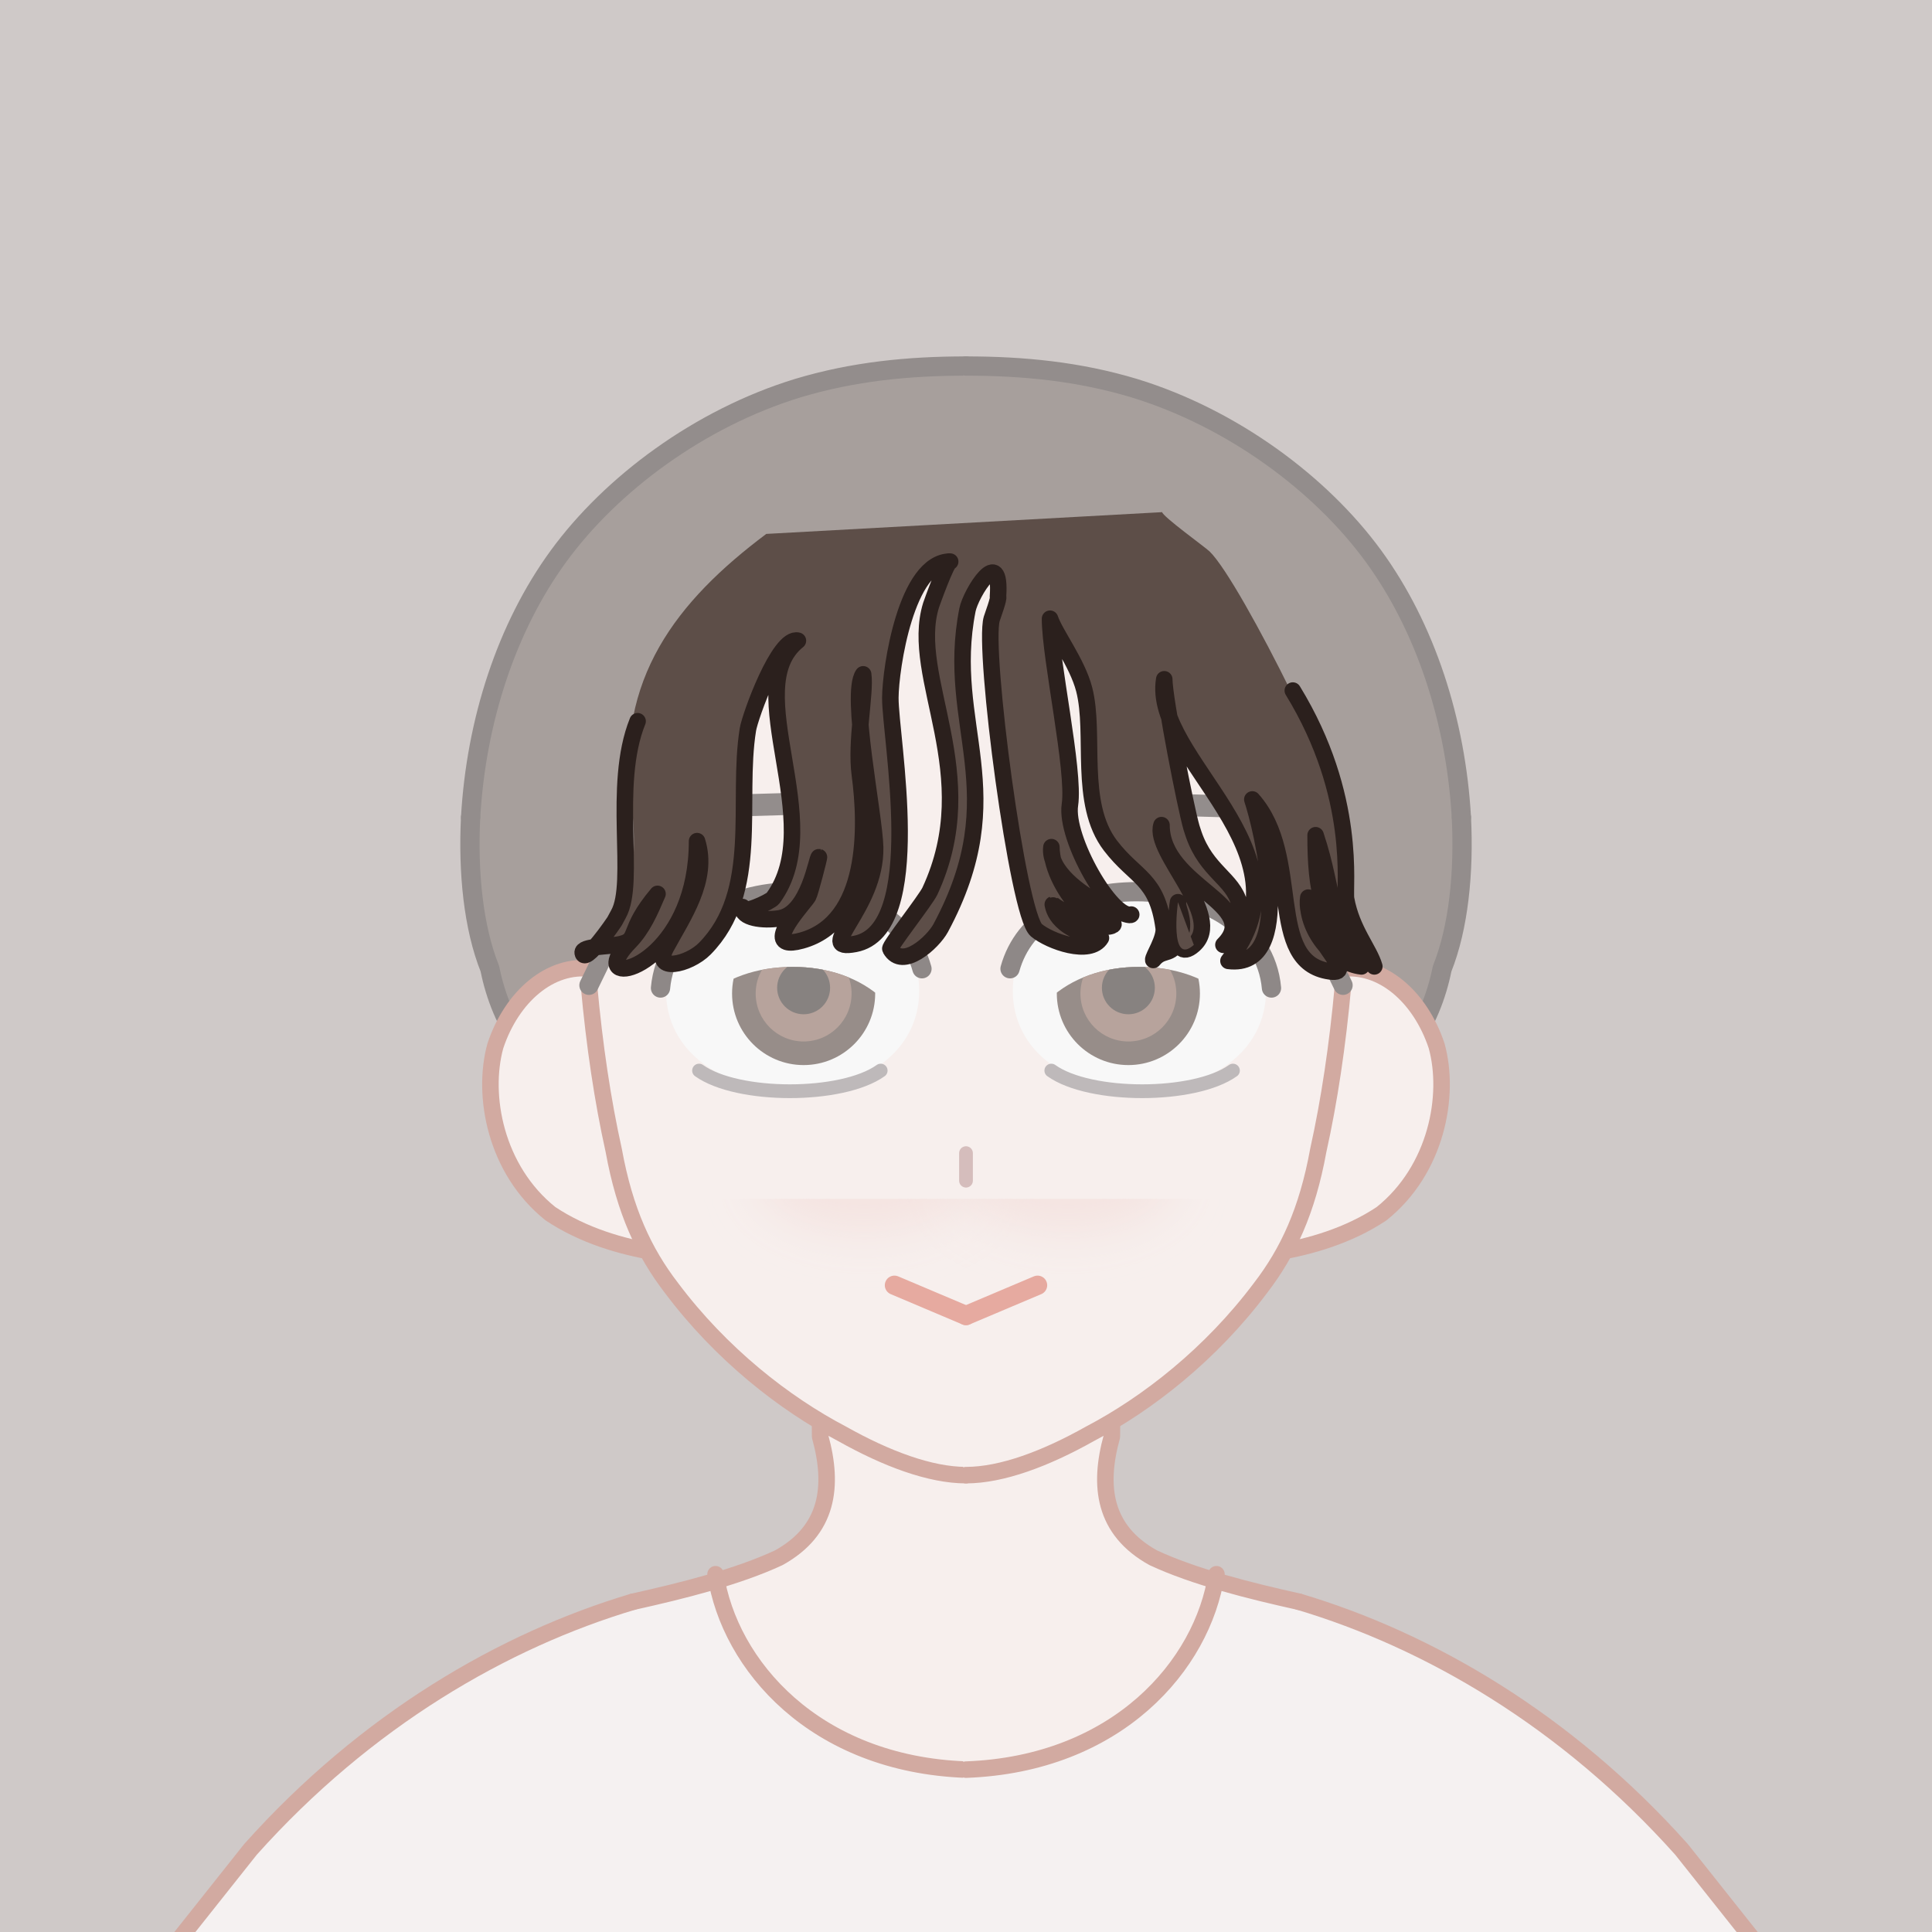
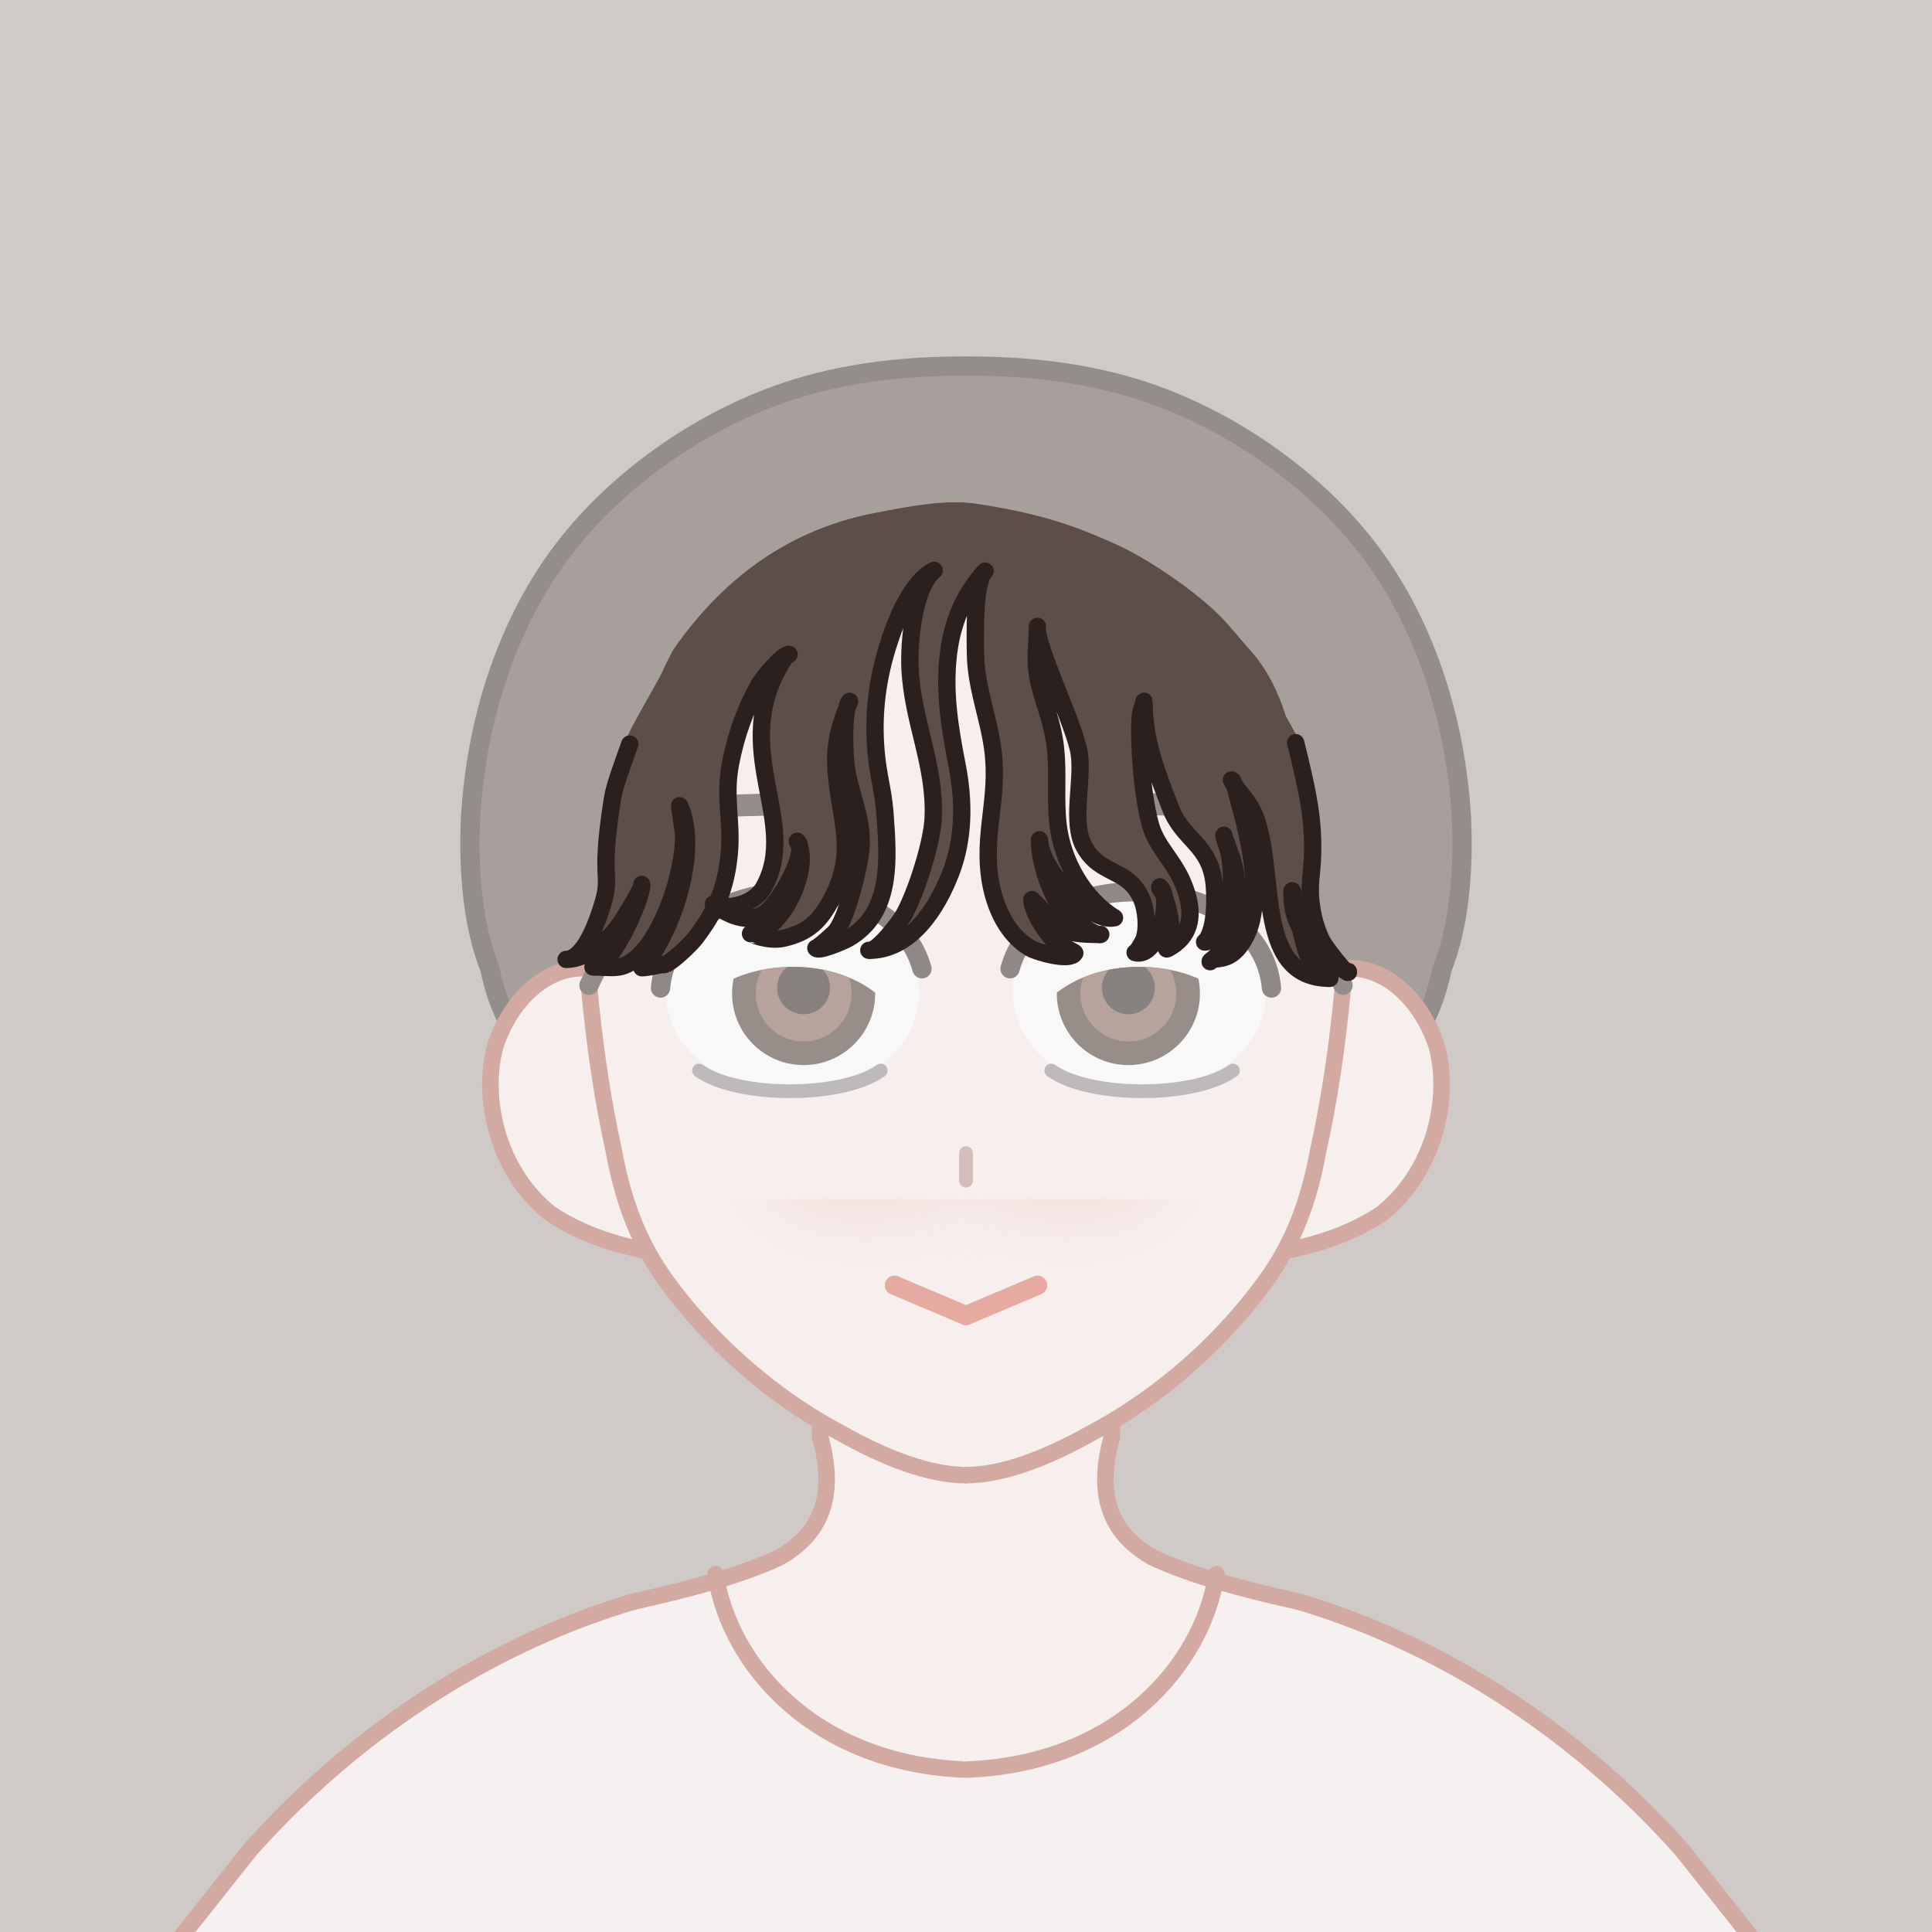
<svg xmlns="http://www.w3.org/2000/svg" width="702" height="702" viewBox="0 0 702 702">
  <defs>
-     <clipPath id="clip-path-1">
+     <clipPath id="clip-path-5">
      <path d="M242 435.6 L386 435.6 L386 536.4 L242 536.4 Z" />
    </clipPath>
    <filter id="filter-1" filterUnits="userSpaceOnUse" x="245" y="377" width="138" height="100" color-interpolation-filters="sRGB">
      <feGaussianBlur in="SourceGraphic" stdDeviation="9" color-interpolation-filters="linearRGB" />
    </filter>
-     <clipPath id="clip-path-2">
+     <clipPath id="clip-path-6">
      <path d="M460 435.6 L316 435.6 L316 536.4 L460 536.4 Z" />
    </clipPath>
    <filter id="filter-2" filterUnits="userSpaceOnUse" x="319" y="377" width="138" height="100" color-interpolation-filters="sRGB">
      <feGaussianBlur in="SourceGraphic" stdDeviation="9" color-interpolation-filters="linearRGB" />
    </filter>
-     <clipPath id="clip-path-3">
+     <clipPath id="clip-path-7">
      <path d="M242 396.67 C242 367.33 262 351.33 288 351.33 C314 351.33 334 367.33 334 396.67 C334 426 314 444.67 288 444.67 C262 444.67 242 426 242 396.67 Z" />
    </clipPath>
-     <clipPath id="clip-path-4">
+     <clipPath id="clip-path-8">
      <path d="M460 396.67 C460 367.33 440 351.33 414 351.33 C388 351.33 368 367.33 368 396.67 C368 426 388 444.67 414 444.67 C440 444.67 460 426 460 396.67 Z" />
    </clipPath>
  </defs>
  <g id="_ref">
    <g opacity="0.5">
      <rect x="0" y="0" width="702" height="702" fill="#ada19f" />
      <g data-layer="body">
        <g>
          <path d="M260 573 L230 582 C183 596 133 625 91 672 L60 712 L352 712 L352 643 C296 641 265 605 260 573 Z" fill="#f9f2f1" />
          <path d="M296 490 L298 522 C303 540 301 556 283 566 L260 573 C265 605 296 641 352 643 L352 490 Z" fill="#fdeeea" />
          <path d="M230 582 C183 596 133 625 91 672 L64 706" fill="none" stroke="#b46352" stroke-width="6" stroke-linecap="round" stroke-linejoin="round" />
          <path d="M296 500 C298 510 298 516 298 522 C303 540 301 556 283 566 C268 573 248 578 230 582" fill="none" stroke="#b46352" stroke-width="6" stroke-linecap="round" stroke-linejoin="round" />
          <path d="M260 572 C265 605 296 641 351 643" fill="none" stroke="#b46352" stroke-width="6" stroke-linecap="round" stroke-linejoin="round" />
        </g>
        <g>
          <path d="M442 573 L472 582 C519 596 569 625 611 672 L642 712 L350 712 L350 643 C406 641 437 605 442 573 Z" fill="#f9f2f1" />
          <path d="M406 490 L404 522 C399 540 401 556 419 566 L442 573 C437 605 406 641 350 643 L350 490 Z" fill="#fdeeea" />
          <path d="M472 582 C519 596 569 625 611 672 L638 706" fill="none" stroke="#b46352" stroke-width="6" stroke-linecap="round" stroke-linejoin="round" />
          <path d="M406 500 C404 510 404 516 404 522 C399 540 401 556 419 566 C434 573 454 578 472 582" fill="none" stroke="#b46352" stroke-width="6" stroke-linecap="round" stroke-linejoin="round" />
          <path d="M442 572 C437 605 406 641 351 643" fill="none" stroke="#b46352" stroke-width="6" stroke-linecap="round" stroke-linejoin="round" />
        </g>
      </g>
      <g data-layer="hairBase">
        <g>
          <path d="M352 133 L351 133 C330 133 310 135 290 141 C254 152 222 176 203 202 C184 228 173 262 171 297 C170 317 172 337 178 352 C180 362 184 372 190 380 L198 386 L352 386 Z" fill="#5d4e48" />
          <path d="M351 133 C330 133 310 135 290 141 C254 152 222 176 203 202 C184 228 173 262 171 297" fill="none" stroke="#352a27" stroke-width="7" stroke-linecap="round" stroke-linejoin="round" />
          <path d="M171 297 C170 317 172 337 178 352 C180 362 184 372 190 380" fill="none" stroke="#352a27" stroke-width="7" stroke-linecap="round" stroke-linejoin="round" />
        </g>
        <g>
          <path d="M350 133 L351 133 C372 133 392 135 412 141 C448 152 480 176 499 202 C518 228 529 262 531 297 C532 317 530 337 524 352 C522 362 518 372 512 380 L504 386 L350 386 Z" fill="#5d4e48" />
          <path d="M351 133 C372 133 392 135 412 141 C448 152 480 176 499 202 C518 228 529 262 531 297" fill="none" stroke="#352a27" stroke-width="7" stroke-linecap="round" stroke-linejoin="round" />
          <path d="M531 297 C532 317 530 337 524 352 C522 362 518 372 512 380" fill="none" stroke="#352a27" stroke-width="7" stroke-linecap="round" stroke-linejoin="round" />
        </g>
      </g>
      <g data-layer="ear">
        <g>
          <path d="M215 352 C200 350 186 362 180 380 C175 398 180 425 200 441 C212 449 226 453 238 455 L225 380 Z" fill="#fdeeea" />
          <path d="M215 352 C200 350 186 362 180 380 C175 398 180 425 200 441 C212 449 226 453 238 455" fill="none" stroke="#b46352" stroke-width="6" stroke-linecap="round" stroke-linejoin="round" />
        </g>
        <g>
          <path d="M487 352 C502 350 516 362 522 380 C527 398 522 425 502 441 C490 449 476 453 464 455 L477 380 Z" fill="#fdeeea" />
          <path d="M487 352 C502 350 516 362 522 380 C527 398 522 425 502 441 C490 449 476 453 464 455" fill="none" stroke="#b46352" stroke-width="6" stroke-linecap="round" stroke-linejoin="round" />
        </g>
      </g>
      <g data-layer="face">
        <g>
          <path d="M352 200 L351 200 C322 200 296 208 278 228 C262 246 250 272 240 298 C232 318 223 340 214 358 C216 380 219 400 223 418 C227 440 234 455 244 468 C262 492 285 510 306 521 C322 530 338 536 351 536 L352 536 Z" fill="#fdeeea" />
          <path d="M214 358 C216 380 219 400 223 418 C227 440 234 455 244 468 C262 492 285 510 306 521 C322 530 338 536 351 536" fill="none" stroke="#b46352" stroke-width="6" stroke-linecap="round" stroke-linejoin="round" />
        </g>
        <g>
          <path d="M350 200 L351 200 C380 200 406 208 424 228 C440 246 452 272 462 298 C470 318 479 340 488 358 C486 380 483 400 479 418 C475 440 468 455 458 468 C440 492 417 510 396 521 C380 530 364 536 351 536 L350 536 Z" fill="#fdeeea" />
          <path d="M488 358 C486 380 483 400 479 418 C475 440 468 455 458 468 C440 492 417 510 396 521 C380 530 364 536 351 536" fill="none" stroke="#b46352" stroke-width="6" stroke-linecap="round" stroke-linejoin="round" />
        </g>
      </g>
      <g data-layer="makeup">
-         <g clip-path="url(#clip-path-1)">
+         <g clip-path="url(#clip-path-5)">
          <g filter="url(#filter-1)">
            <ellipse cx="314" cy="427" rx="40" ry="21" fill="#f3bfb8" opacity="0.5" />
          </g>
        </g>
-         <g clip-path="url(#clip-path-2)">
+         <g clip-path="url(#clip-path-6)">
          <g filter="url(#filter-2)">
            <ellipse cx="388" cy="427" rx="40" ry="21" fill="#f3bfb8" opacity="0.5" />
          </g>
        </g>
      </g>
      <g data-layer="mouth">
        <line x1="325" y1="467" x2="351" y2="478" fill="none" stroke="#dc6450" stroke-width="7" stroke-linecap="round" stroke-linejoin="round" />
        <line x1="377" y1="467" x2="351" y2="478" fill="none" stroke="#dc6450" stroke-width="7" stroke-linecap="round" stroke-linejoin="round" />
        <line x1="351" y1="419" x2="351" y2="429" fill="none" stroke="#b98a88" stroke-width="5" stroke-linecap="round" />
      </g>
      <g data-layer="eye">
        <path d="M242 360 C242 338 262 326 288 326 C314 326 334 338 334 360 C334 382 314 396 288 396 C262 396 242 382 242 360 Z" fill="#ffffff" />
-         <g clip-path="url(#clip-path-3)">
+         <g clip-path="url(#clip-path-7)">
          <g>
            <circle cx="292" cy="361" r="26" fill="#3e2a22" />
            <circle cx="292" cy="361" r="17.42" fill="#7e5647" />
            <circle cx="292" cy="358.92" r="9.62" fill="#1e1410" />
          </g>
        </g>
        <g>
          <path d="M254 389 C268 399 306 399 320 389" fill="none" stroke="#8b8284" stroke-width="5" stroke-linecap="round" />
          <path d="M240 359 C242 337 264 324 289 324 C312 324 330 334 335 352" fill="none" stroke="#2b201d" stroke-width="7" stroke-linecap="round" stroke-linejoin="round" />
        </g>
        <g>
          <path d="M460 360 C460 338 440 326 414 326 C388 326 368 338 368 360 C368 382 388 396 414 396 C440 396 460 382 460 360 Z" fill="#ffffff" />
-           <g clip-path="url(#clip-path-4)">
+           <g clip-path="url(#clip-path-8)">
            <g>
              <circle cx="410" cy="361" r="26" fill="#3e2a22" />
              <circle cx="410" cy="361" r="17.42" fill="#7e5647" />
              <circle cx="410" cy="358.92" r="9.62" fill="#1e1410" />
            </g>
          </g>
          <g>
            <path d="M448 389 C434 399 396 399 382 389" fill="none" stroke="#8b8284" stroke-width="5" stroke-linecap="round" />
            <path d="M462 359 C460 337 438 324 413 324 C390 324 372 334 367 352" fill="none" stroke="#2b201d" stroke-width="7" stroke-linecap="round" stroke-linejoin="round" />
          </g>
        </g>
      </g>
      <g data-layer="hairLine">
        <path d="M351 200 C322 200 296 208 278 228 C262 246 250 272 240 298 C232 318 223 340 214 358" fill="none" stroke="#352a27" stroke-width="7" stroke-linecap="round" stroke-linejoin="round" />
        <path d="M351 200 C380 200 406 208 424 228 C440 246 452 272 462 298 C470 318 479 340 488 358" fill="none" stroke="#352a27" stroke-width="7" stroke-linecap="round" stroke-linejoin="round" />
      </g>
      <g data-layer="brow">
        <polyline points="243,297 256,293 291,292" fill="none" stroke="#352a27" stroke-width="8" stroke-linecap="round" stroke-linejoin="round" />
        <polyline points="459,297 446,293 411,292" fill="none" stroke="#352a27" stroke-width="8" stroke-linecap="round" stroke-linejoin="round" />
      </g>
    </g>
  </g>
  <g id="full">
-     <path d="M278.429 194 C245.788 218.471 223.692 246.751 229.341 291.064 C230.982 303.934 231.292 320.613 224.703 332.169 C224.436 332.637 223.967 333.536 223.354 334.67 C223.116 335.109 212.479 350.747 211.727 346.228 C211.306 343.697 221.364 344.07 225.598 343.032 C232.398 341.365 227.44 338.39 238.91 324.79 C236.217 331.075 233.575 337.306 228.705 342.307 C225.564 345.533 224.191 347.984 224.079 349.597 C223.53 357.508 253.28 345.288 253.28 305.63 C257.694 319.747 247.999 333.151 241.952 344.407 C237.075 353.486 250.23 350.64 256.099 344.685 C276.474 324.01 267.537 291.197 271.754 265.071 C272.525 260.289 283.037 231.073 289.925 232.8 C268.224 250.147 301.141 298.913 280.866 326.392 C279.987 327.584 268.822 332.862 269.807 329.58 C269.199 333.631 277.272 334.624 283.2 333.688 C293.936 331.994 296.809 311.259 297.571 311.451 C297.716 311.488 294.389 324.404 293.693 325.662 C292.506 327.807 280.467 340.394 285.835 342.233 C286.885 342.593 288.629 342.498 291.294 341.761 C315.763 334.992 314.964 300.331 312.43 281.446 C310.799 269.293 314.616 251.866 313.637 245.02 C308.62 252.099 317.753 296.199 317.985 307.875 C318.427 330.141 295.36 345.907 310.718 342.98 C336.843 338.002 323.42 268.063 323.506 253.519 C323.568 242.886 329.269 204.06 345.252 204.06 L344.533 204.06 L345.252 204.06 C344.088 203.599 338.442 219.459 338.297 219.929 C330.162 246.228 357.71 281.143 337.876 323.803 C336.377 327.029 323.047 343.937 323.513 344.777 C327.865 352.624 339.046 342.339 341.782 337.252 C368.36 287.832 343.161 263.91 351.535 221.582 C352.724 215.575 363.972 197.331 362.62 216.785 C363.141 217.22 360.639 223.888 360.349 224.867 C357.088 235.86 369.797 332.272 376.565 337.987 C381.34 342.019 396.096 347.378 400.034 340.814 C382.701 337.648 382.69 328.585 382.534 328.648 C388.034 332.648 399.368 337.981 403.816 336.432 C407.673 335.088 396.035 333.353 393.071 330.544 C387.52 325.282 382.034 315.631 382.034 307.814 C380.951 316.484 392.913 324.881 399.161 327.995 C400.684 328.754 410.236 333.312 411.034 332.314 C404.003 334.072 386.894 304.754 388.763 292.389 C390.612 280.155 381.534 239.147 381.534 224.814 C383.392 230.388 391.435 240.792 393.942 250.484 C398.144 266.722 391.7 291.859 403.503 307.27 C412.633 319.188 420.342 318.954 422.819 337.103 C423.353 341.017 418.813 347.706 419.034 348.814 C422.857 344.036 425.993 348.414 428.884 339.745 C430.743 334.175 427.559 329.715 428.034 327.814 C427.955 328.053 424.817 351.311 433.782 343.338 C445.413 332.995 418.777 309.588 422.034 299.814 C422.034 322.202 459.169 328.679 444.534 343.314 C446.998 343.93 449.887 338.193 450.307 336.47 C451.049 333.424 450.983 330.758 450.335 328.33 C447.901 319.219 438.41 316.691 433.731 303.167 C433.301 301.925 433.018 301.017 432.932 300.722 C430.786 293.347 423.034 253.714 423.034 246.814 C418.196 275.841 478.301 309.231 446.368 349.148 C471.345 352.27 458.255 300.142 455.034 290.481 C473.557 311.318 459.608 349.653 483.203 352.955 C494.411 354.524 473.438 339.654 475.368 326.148 C474.334 337.521 484.217 349.983 494.701 351.148 C480.212 336.659 478.034 323.19 478.034 303.481 C485.607 326.199 480.724 332.504 499.368 351.148 C497.597 344.952 491.17 338.011 489.113 326.652 C488.329 322.325 488.554 317.757 488.747 312.917 C489.658 289.984 479.196 271.889 469.276 251.689 C458.2 229.135 445.286 205.958 439.521 200.382 C437.796 198.714 422.368 187.654 422.201 185.974 L422.134 186.1" fill="#5d4e48" />
-     <path d="M231.674 262.064 C222.201 285.481 231.292 320.613 224.703 332.169 C224.436 332.637 223.967 333.536 223.354 334.67 C223.116 335.109 212.479 350.747 211.727 346.228 C211.306 343.697 221.364 344.07 225.598 343.032 C232.398 341.365 227.44 338.39 238.91 324.79 C236.217 331.075 233.575 337.306 228.705 342.307 C225.564 345.533 224.191 347.984 224.079 349.597 C223.53 357.508 253.28 345.288 253.28 305.63 C257.694 319.747 247.999 333.151 241.952 344.407 C237.075 353.486 250.23 350.64 256.099 344.685 C276.474 324.01 267.537 291.197 271.754 265.071 C272.525 260.289 283.037 231.073 289.925 232.8 C268.224 250.147 301.141 298.913 280.866 326.392 C279.987 327.584 268.822 332.862 269.807 329.58 C269.199 333.631 277.272 334.624 283.2 333.688 C293.936 331.994 296.809 311.259 297.571 311.451 C297.716 311.488 294.389 324.404 293.693 325.662 C292.506 327.807 280.467 340.394 285.835 342.233 C286.885 342.593 288.629 342.498 291.294 341.761 C315.763 334.992 314.964 300.331 312.43 281.446 C310.799 269.293 314.616 251.866 313.637 245.02 C308.62 252.099 317.753 296.199 317.985 307.875 C318.427 330.141 295.36 345.907 310.718 342.98 C336.843 338.002 323.42 268.063 323.506 253.519 C323.568 242.886 329.269 204.06 345.252 204.06 L344.533 204.06 L345.252 204.06 C344.088 203.599 338.442 219.459 338.297 219.929 C330.162 246.228 357.71 281.143 337.876 323.803 C336.377 327.029 323.047 343.937 323.513 344.777 C327.865 352.624 339.046 342.339 341.782 337.252 C368.36 287.832 343.161 263.91 351.535 221.582 C352.724 215.575 363.972 197.331 362.62 216.785 C363.141 217.22 360.639 223.888 360.349 224.867 C357.088 235.86 369.797 332.272 376.565 337.987 C381.34 342.019 396.096 347.378 400.034 340.814 C382.701 337.648 382.69 328.585 382.534 328.648 C388.034 332.648 399.368 337.981 403.816 336.432 C407.673 335.088 396.035 333.353 393.071 330.544 C387.52 325.282 382.034 315.631 382.034 307.814 C380.951 316.484 392.913 324.881 399.161 327.995 C400.684 328.754 410.236 333.312 411.034 332.314 C404.003 334.072 386.894 304.754 388.763 292.389 C390.612 280.155 381.534 239.147 381.534 224.814 C383.392 230.388 391.435 240.792 393.942 250.484 C398.144 266.722 391.7 291.859 403.503 307.27 C412.633 319.188 420.342 318.954 422.819 337.103 C423.353 341.017 418.813 347.706 419.034 348.814 C422.857 344.036 425.993 348.414 428.884 339.745 C430.743 334.175 427.559 329.715 428.034 327.814 C427.955 328.053 424.817 351.311 433.782 343.338 C445.413 332.995 418.777 309.588 422.034 299.814 C422.034 322.202 459.169 328.679 444.534 343.314 C446.998 343.93 449.887 338.193 450.307 336.47 C451.049 333.424 450.983 330.758 450.335 328.33 C447.901 319.219 438.41 316.691 433.731 303.167 C433.301 301.925 433.018 301.017 432.932 300.722 C430.786 293.347 423.034 253.714 423.034 246.814 C418.196 275.841 478.301 309.231 446.368 349.148 C471.345 352.27 458.255 300.142 455.034 290.481 C473.557 311.318 459.608 349.653 483.203 352.955 C494.411 354.524 473.438 339.654 475.368 326.148 C474.334 337.521 484.217 349.983 494.701 351.148 C480.212 336.659 478.034 323.19 478.034 303.481 C485.607 326.199 480.724 332.504 499.368 351.148 C497.597 344.952 491.17 338.011 489.113 326.652 C488.329 322.325 493.368 289.481 469.747 250.917" fill="none" stroke="#2b201d" stroke-width="6" stroke-linecap="round" stroke-linejoin="round" />
-     <path d="M428.034 327.814 C427.955 328.053 424.817 351.311 433.782 343.338" fill="#5d4e48" />
+     <path d="M471.448 268.016 C475.609 271.678 476.551 302.887 475.673 308.879 C474.797 314.864 475.29 322.105 476.252 328.059 C476.313 328.436 477.325 334.659 477.698 334.576 L477.448 334.576 C477.788 334.502 478.45 336.87 478.589 337.189 C480.531 341.665 484.075 348.535 487.791 351.323 C488.065 351.528 490.003 352.978 489.948 353.279 L489.948 353.004 L489.948 353.279 L489.948 353.004 L489.948 353.279 L489.948 353.004 L489.948 353.279 C490.046 352.741 486.773 351.96 486.38 351.801 C477.362 348.137 474.018 339.525 471.594 330.021 C471.181 328.401 470.759 323.187 470.198 322.2 L470.448 322.2 L470.198 322.2 C470.215 322.214 471.624 334.327 471.873 335.31 C472.531 337.907 479.395 356.526 483.198 355.48 C454.523 355.48 464.671 313.565 455.013 294.349 C452.799 289.945 448.962 286.749 447.448 283.418 C448.346 283.221 449.858 290.089 450.025 290.674 C453.837 304.001 459.379 327.386 452.592 340.35 C447.033 350.969 441.473 346.988 439.698 349.429 C439.656 349.195 440.852 348.392 441.053 348.21 C450.13 340.009 451.452 323.112 447.47 311.411 C447.214 310.659 444.63 303.646 444.698 303.497 C444.698 304.233 446.219 308.305 446.518 309.578 C447.834 315.176 447.707 324.375 446.516 329.974 C445.905 332.844 439.919 342.889 437.698 342.278 C441.773 338.692 441.735 326.048 441.112 320.714 C439.485 306.781 429.747 305.172 425.327 293.627 C420.297 280.487 415.698 269.454 415.698 254.814 C415.7 254.822 414.533 258.752 414.442 259.337 C413.216 267.143 415.453 307.237 423.705 309.09 C429.106 318.253 438.374 334.196 426.978 343.006 C426.544 343.342 424.081 345.05 423.881 344.778 C423.262 343.934 424.75 342.807 424.954 341.745 C426.142 335.571 424.598 330.482 422.771 324.792 C422.471 323.858 421.046 323.086 421.448 322.2 C426.159 326.345 420.896 348.452 412.448 346.128 C413.045 346.26 415.233 342.302 415.513 341.64 C417.209 337.643 416.506 330.557 414.816 326.655 C409.847 315.182 399.843 318.389 393.915 307.577 C389.108 298.807 393.61 283.745 392.161 273.889 C390.625 263.444 376.058 234.446 376.948 227.585 C376.948 235.236 375.594 240.22 377.663 248.611 C379.701 256.877 382.44 262.443 383.479 271.557 C384.564 281.076 383.378 289.488 384.394 299.14 C385.852 312.997 394.005 326.788 404.948 333.476 C395.276 335.605 377.698 314.702 377.698 305.147 C377.698 313.649 382.099 327.095 388.065 332.677 C389.417 333.942 398.228 340.474 399.948 339.527 C384.057 339.527 385.901 337.586 374.948 326.875 C374.948 331.227 380.43 339.547 383.506 342.177 C385.118 343.555 390.691 345.989 390.537 346.291 C388.923 349.454 376.813 345.989 374.263 344.485 C366.108 339.679 361.513 329.997 359.859 320.263 C356.932 303.035 363.065 290.364 360.773 272.552 C359.227 260.536 354.643 249.893 354.438 237.62 C354.34 231.752 353.832 210.903 357.948 207.507 C352.114 213.926 348.362 221.166 346.258 229.029 C341.759 245.837 344.823 262.307 347.933 278.953 C350.298 291.614 350.209 304.796 345.571 316.914 C340.428 330.352 330.741 345.303 315.698 345.303 C318.661 346.118 326.882 335.083 328.224 332.741 C332.774 324.797 338.647 306.482 339.063 297.197 C339.925 277.926 331.57 262.146 330.657 242.928 C330.204 233.393 331.952 213.417 339.448 207.231 C330.062 211.821 324.286 228.56 321.372 238.838 C319.946 243.868 320.196 249.014 318.799 253.602 C318.527 254.498 317.477 257.981 318.06 258.69 C315.811 270.481 320.631 283.458 321.497 294.898 C322.792 311.989 324.418 331.797 308.105 341.07 C306.41 342.034 297.264 345.973 296.448 344.478 C296.979 344.595 303.03 339.293 303.778 338.297 C307.776 332.972 311.606 317.312 312.596 310.404 C314.209 299.158 309.654 290.91 307.702 280.226 C306.818 275.387 306.154 258.313 308.698 254.814 C304.212 265.921 302.754 272.094 304.225 284.378 C306.111 300.125 310.606 310.469 302.463 326.175 C298.009 334.766 293.718 338.803 284.825 340.881 C279.074 342.225 272.703 339.251 272.698 339.252 C283.715 339.252 295.205 315.39 289.698 305.697 C293.978 309.464 282.616 329.254 277.436 332.141 C268.663 337.03 259.678 328.35 259.198 328.526 C259.445 328.458 263.044 329.414 263.977 329.425 C268.633 329.478 274.904 327.071 277.425 322.588 C291.182 298.122 264.2 272.515 284.532 239.921 C284.704 239.645 286.271 237.448 286.698 237.761 C284.133 237.761 277.152 246.454 275.881 248.671 C270.798 257.54 267.433 267.123 265.455 277.361 C263.004 290.044 266.166 298.274 264.943 310.571 C263.683 323.232 259.891 331.498 252.425 341.18 C251.384 342.529 242.582 351.525 240.647 350.443 C238.582 350.803 235.199 351.629 233.198 351.629 C244.219 339.504 254.379 309.12 246.948 292.77 C246.856 293.175 248.436 302.318 248.43 303.818 C248.38 317.338 241.166 339.063 231.728 347.642 C225.969 352.877 222.754 351.354 215.448 351.354 C221.386 352.987 233.198 327.215 233.198 321.374 C233.596 322.685 226.937 333.231 225.826 334.928 C221.552 341.458 213.327 348.604 205.698 348.604 C214.694 348.604 222.198 320.816 222.198 312.848 L221.809 313.13 C221.583 298.444 221.877 287.176 226.164 272.913 C225.285 270.252 238.914 248.1 240.596 244.218 C241.418 242.321 244.158 236.734 245.205 235.248 C263.913 208.712 288.086 191.984 318.485 186.261 C329.8 184.13 343.391 181.308 354.831 183.047 C374.811 186.083 388.658 189.883 407.218 198.594 C418.188 203.742 434.749 215.16 443.475 224.001 C447.214 227.788 450.593 232.237 454.292 236.305 C460.25 242.861 464.493 251.473 467.102 259.881 C467.408 260.865 470.617 265.957 471.448 268.016 Z" fill="#5d4e48" />
+     <path d="M228.831 270.346 C225.383 280.048 223.261 285.643 222.5 290.458 C217.115 324.492 223.682 315.505 217.458 333.156 C214.6 341.26 210.45 348.604 205.698 348.604 C213.327 348.604 221.552 341.458 225.826 334.928 C226.937 333.231 233.596 322.685 233.198 321.374 C233.198 327.215 221.386 352.987 215.448 351.354 C222.754 351.354 225.969 352.877 231.728 347.642 C241.166 339.063 248.38 317.338 248.43 303.818 C248.436 302.318 246.856 293.175 246.948 292.77 C254.379 309.12 244.219 339.504 233.198 351.629 C235.199 351.629 238.582 350.803 240.647 350.443 C242.582 351.525 251.384 342.529 252.425 341.18 C259.891 331.498 263.683 323.232 264.943 310.571 C266.166 298.274 263.004 290.044 265.455 277.361 C267.433 267.123 270.798 257.54 275.881 248.671 C277.152 246.454 284.133 237.761 286.698 237.761 C286.271 237.448 284.704 239.645 284.532 239.921 C264.2 272.515 291.182 298.122 277.425 322.588 C274.904 327.071 268.633 329.478 263.977 329.425 C263.044 329.414 259.445 328.458 259.198 328.526 C259.678 328.35 268.663 337.03 277.436 332.141 C282.616 329.254 293.978 309.464 289.698 305.697 C295.205 315.39 283.715 339.252 272.698 339.252 C272.703 339.251 279.074 342.225 284.825 340.881 C293.718 338.803 298.009 334.766 302.463 326.175 C310.606 310.469 306.111 300.125 304.225 284.378 C302.754 272.094 304.212 265.921 308.698 254.814 C306.154 258.313 306.818 275.387 307.702 280.226 C309.654 290.91 314.209 299.158 312.596 310.404 C311.606 317.312 307.776 332.972 303.778 338.297 C303.03 339.293 296.979 344.595 296.448 344.478 C297.264 345.973 306.41 342.034 308.105 341.07 C324.418 331.797 322.792 311.989 321.497 294.898 C321.197 290.937 320.423 286.791 319.633 282.575 C316.606 266.426 317.644 250.554 322.569 234.82 C325.75 224.654 331.208 211.261 339.448 207.231 C331.952 213.417 330.204 233.393 330.657 242.928 C331.57 262.146 339.925 277.926 339.063 297.197 C338.647 306.482 332.774 324.797 328.224 332.741 C326.882 335.083 318.661 346.118 315.698 345.303 C330.741 345.303 340.428 330.352 345.571 316.914 C350.319 304.51 350.299 290.991 347.761 278.058 C347.714 277.815 347.646 277.471 347.563 277.042 C345.016 263.9 343.039 251.325 344.587 237.909 C345.893 226.579 349.977 216.277 357.948 207.507 C353.832 210.903 354.34 231.752 354.438 237.62 C354.643 249.893 359.227 260.536 360.773 272.552 C363.065 290.364 356.932 303.035 359.859 320.263 C361.513 329.997 366.108 339.679 374.263 344.485 C376.813 345.989 388.923 349.454 390.537 346.291 C390.691 345.989 385.118 343.555 383.506 342.177 C380.43 339.547 374.948 331.227 374.948 326.875 C385.901 337.586 384.057 339.527 399.948 339.527 C398.228 340.474 389.417 333.942 388.065 332.677 C382.099 327.095 377.698 313.649 377.698 305.147 C377.698 314.702 395.276 335.605 404.948 333.476 C394.005 326.788 385.852 312.997 384.394 299.14 C383.378 289.488 384.564 281.076 383.479 271.557 C382.44 262.443 379.701 256.877 377.663 248.611 C375.594 240.22 376.948 235.236 376.948 227.585 C376.058 234.446 390.625 263.444 392.161 273.889 C393.61 283.745 389.108 298.807 393.915 307.577 C399.843 318.389 409.847 315.182 414.816 326.655 C416.506 330.557 417.209 337.643 415.513 341.64 C415.233 342.302 413.045 346.26 412.448 346.128 C420.896 348.452 426.159 326.345 421.448 322.2 C421.046 323.086 422.471 323.858 422.771 324.792 C424.598 330.482 426.142 335.571 424.954 341.745 C424.75 342.807 423.262 343.934 423.881 344.778 C424.081 345.05 426.544 343.342 426.978 343.006 C433.532 337.939 433.251 330.513 430.802 323.374 C427.199 312.873 420.477 308.513 418.028 299.72 C414.454 286.892 413.567 264.904 414.442 259.337 C414.533 258.752 415.7 254.822 415.698 254.814 C415.698 269.454 420.297 280.487 425.327 293.627 C429.747 305.172 439.485 306.781 441.112 320.714 C441.735 326.048 441.773 338.692 437.698 342.278 C439.919 342.889 445.905 332.844 446.516 329.974 C447.707 324.375 447.834 315.176 446.518 309.578 C446.219 308.305 444.698 304.233 444.698 303.497 C444.63 303.646 447.214 310.659 447.47 311.411 C451.452 323.112 450.13 340.009 441.053 348.21 C440.852 348.392 439.656 349.195 439.698 349.429 C441.473 346.988 447.033 350.969 452.592 340.35 C459.379 327.386 453.837 304.001 450.025 290.674 C449.858 290.089 448.346 283.221 447.448 283.418 C448.962 286.749 452.799 289.945 455.013 294.349 C464.671 313.565 454.523 355.48 483.198 355.48 C481.281 356.007 478.248 352.097 475.626 347.756 C472.604 342.751 468.448 312.756 469.594 327.82 C470.018 333.385 473.332 339.965 476.754 344.143 C477.595 345.171 478.485 346.144 479.412 347.06 C480.455 348.089 489.948 353.804 489.948 353.004 L489.948 353.279 L489.948 353.004 C489.948 355.387 481.137 343.555 480.415 342.148 C478.51 338.436 477.348 334.354 476.664 330.078 C475.289 321.483 476.838 318.037 476.961 309.489 C477.117 298.572 475.782 289.653 470.782 269.85" fill="none" stroke="#2b201d" stroke-width="6.293" stroke-linecap="round" stroke-linejoin="round" />
  </g>
</svg>
